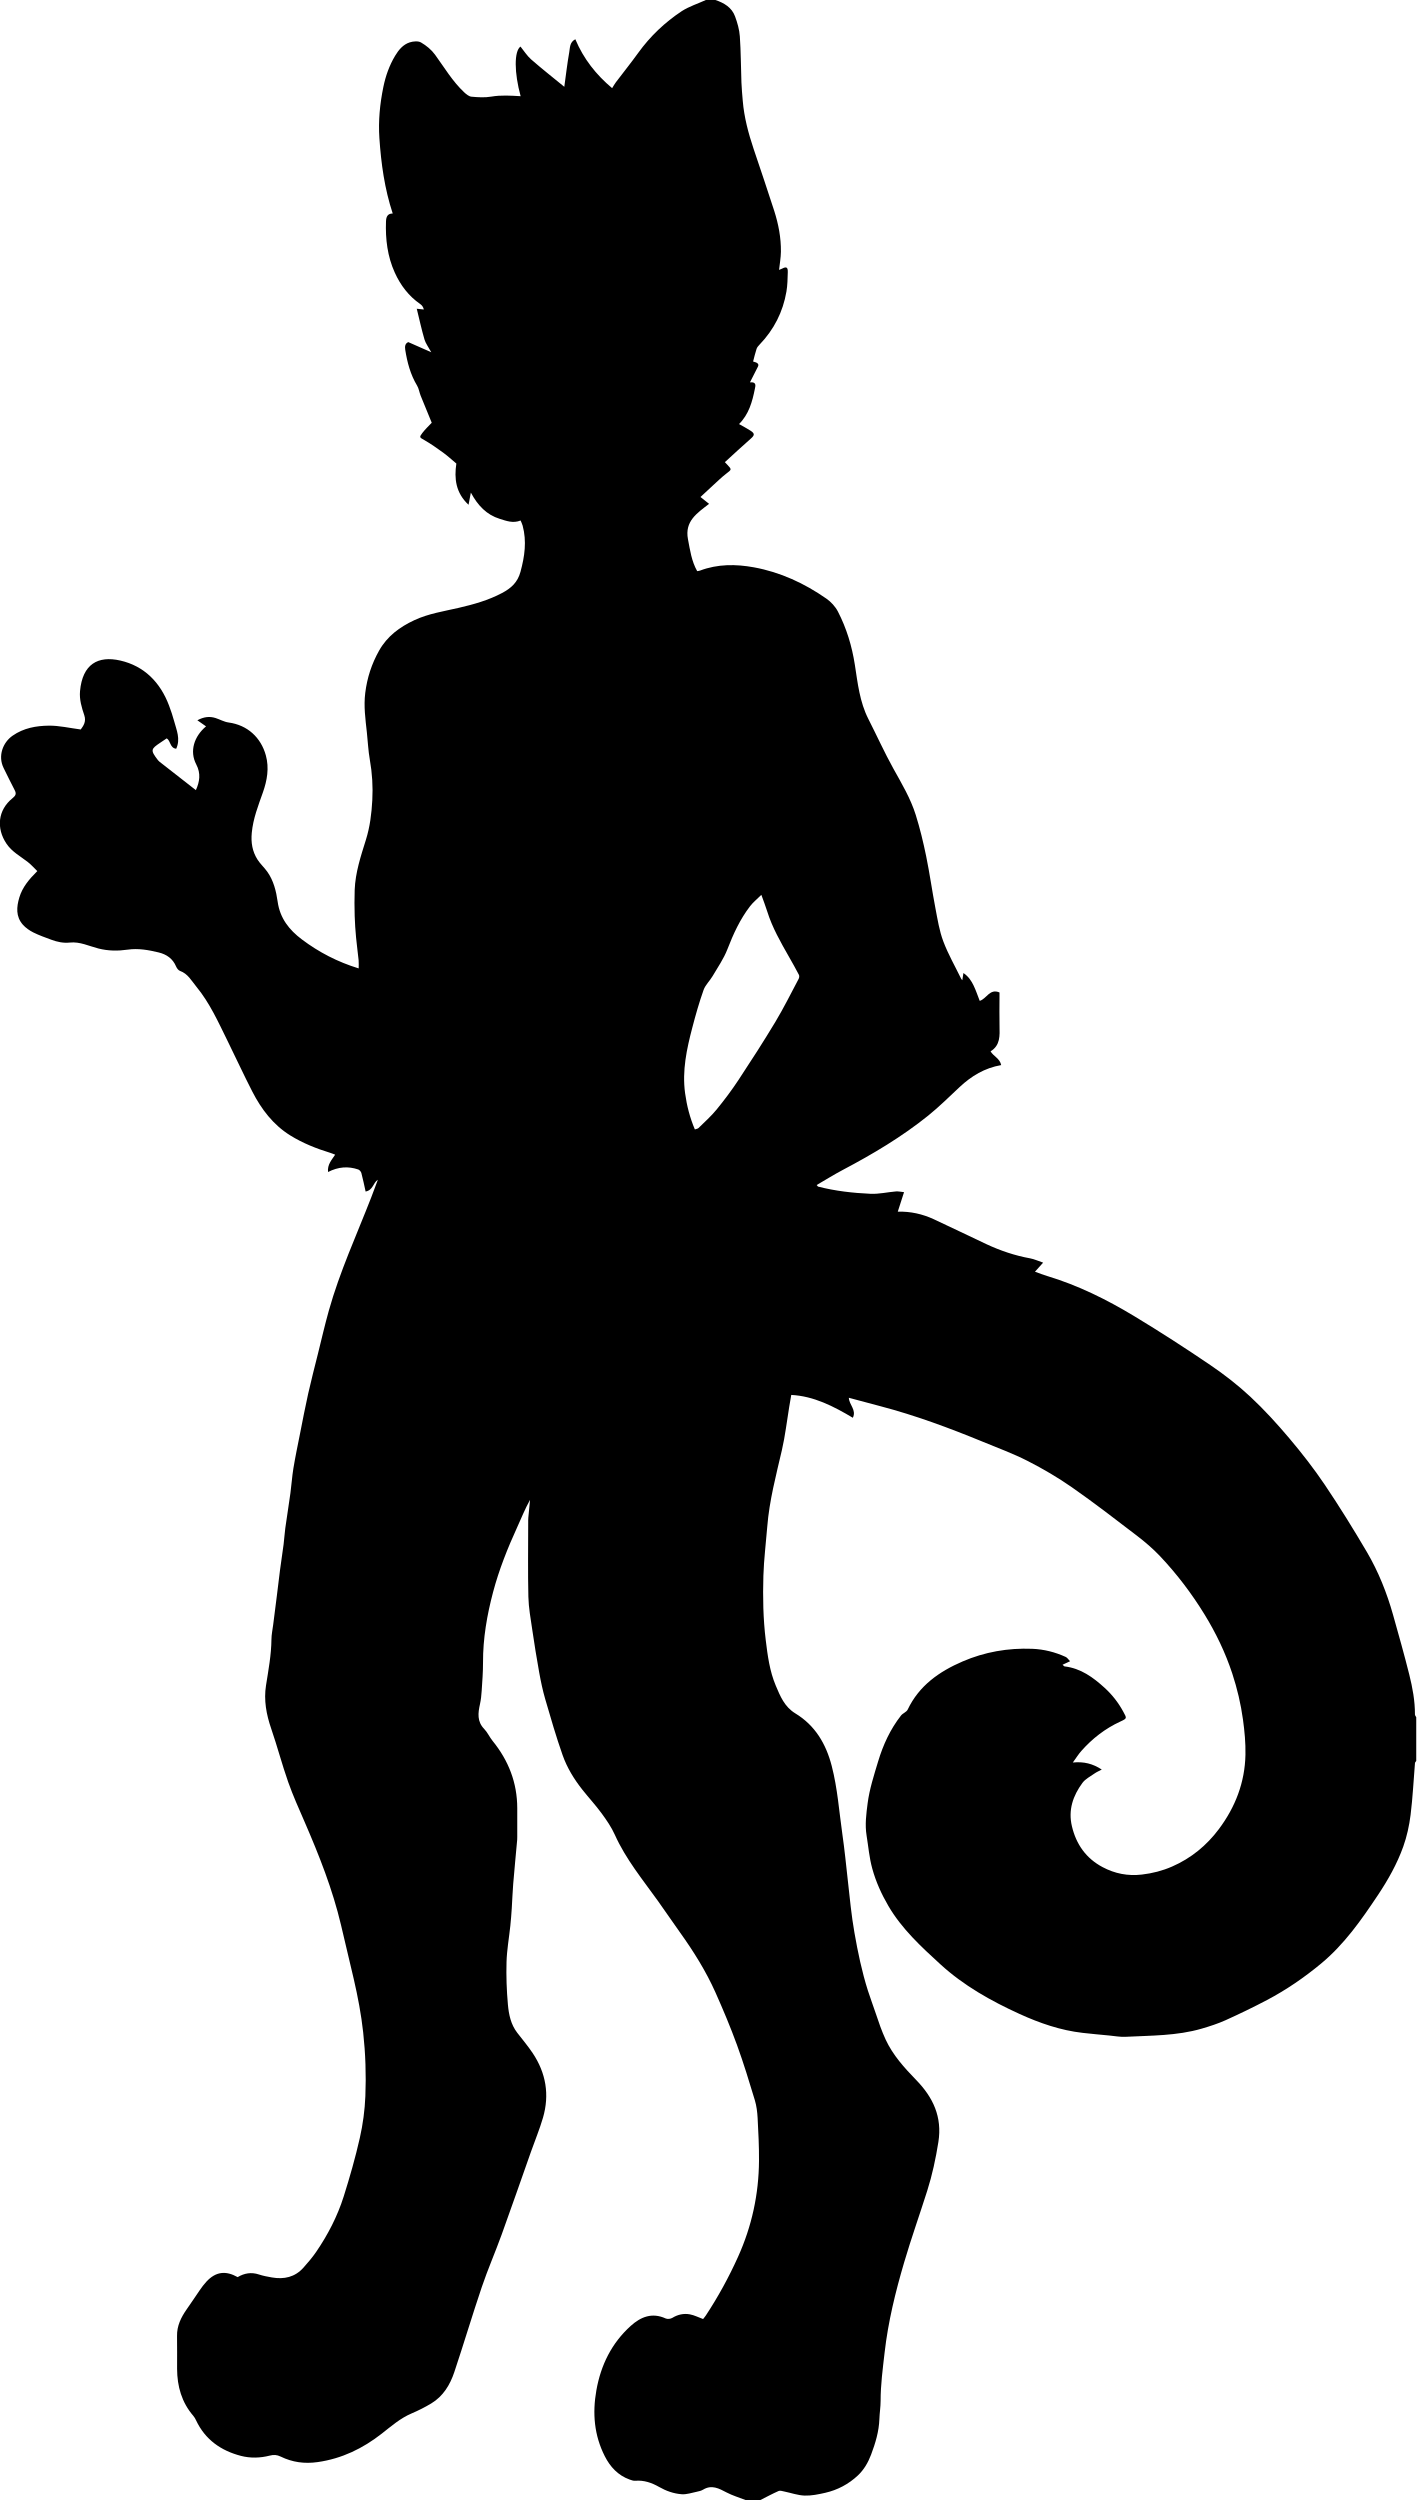
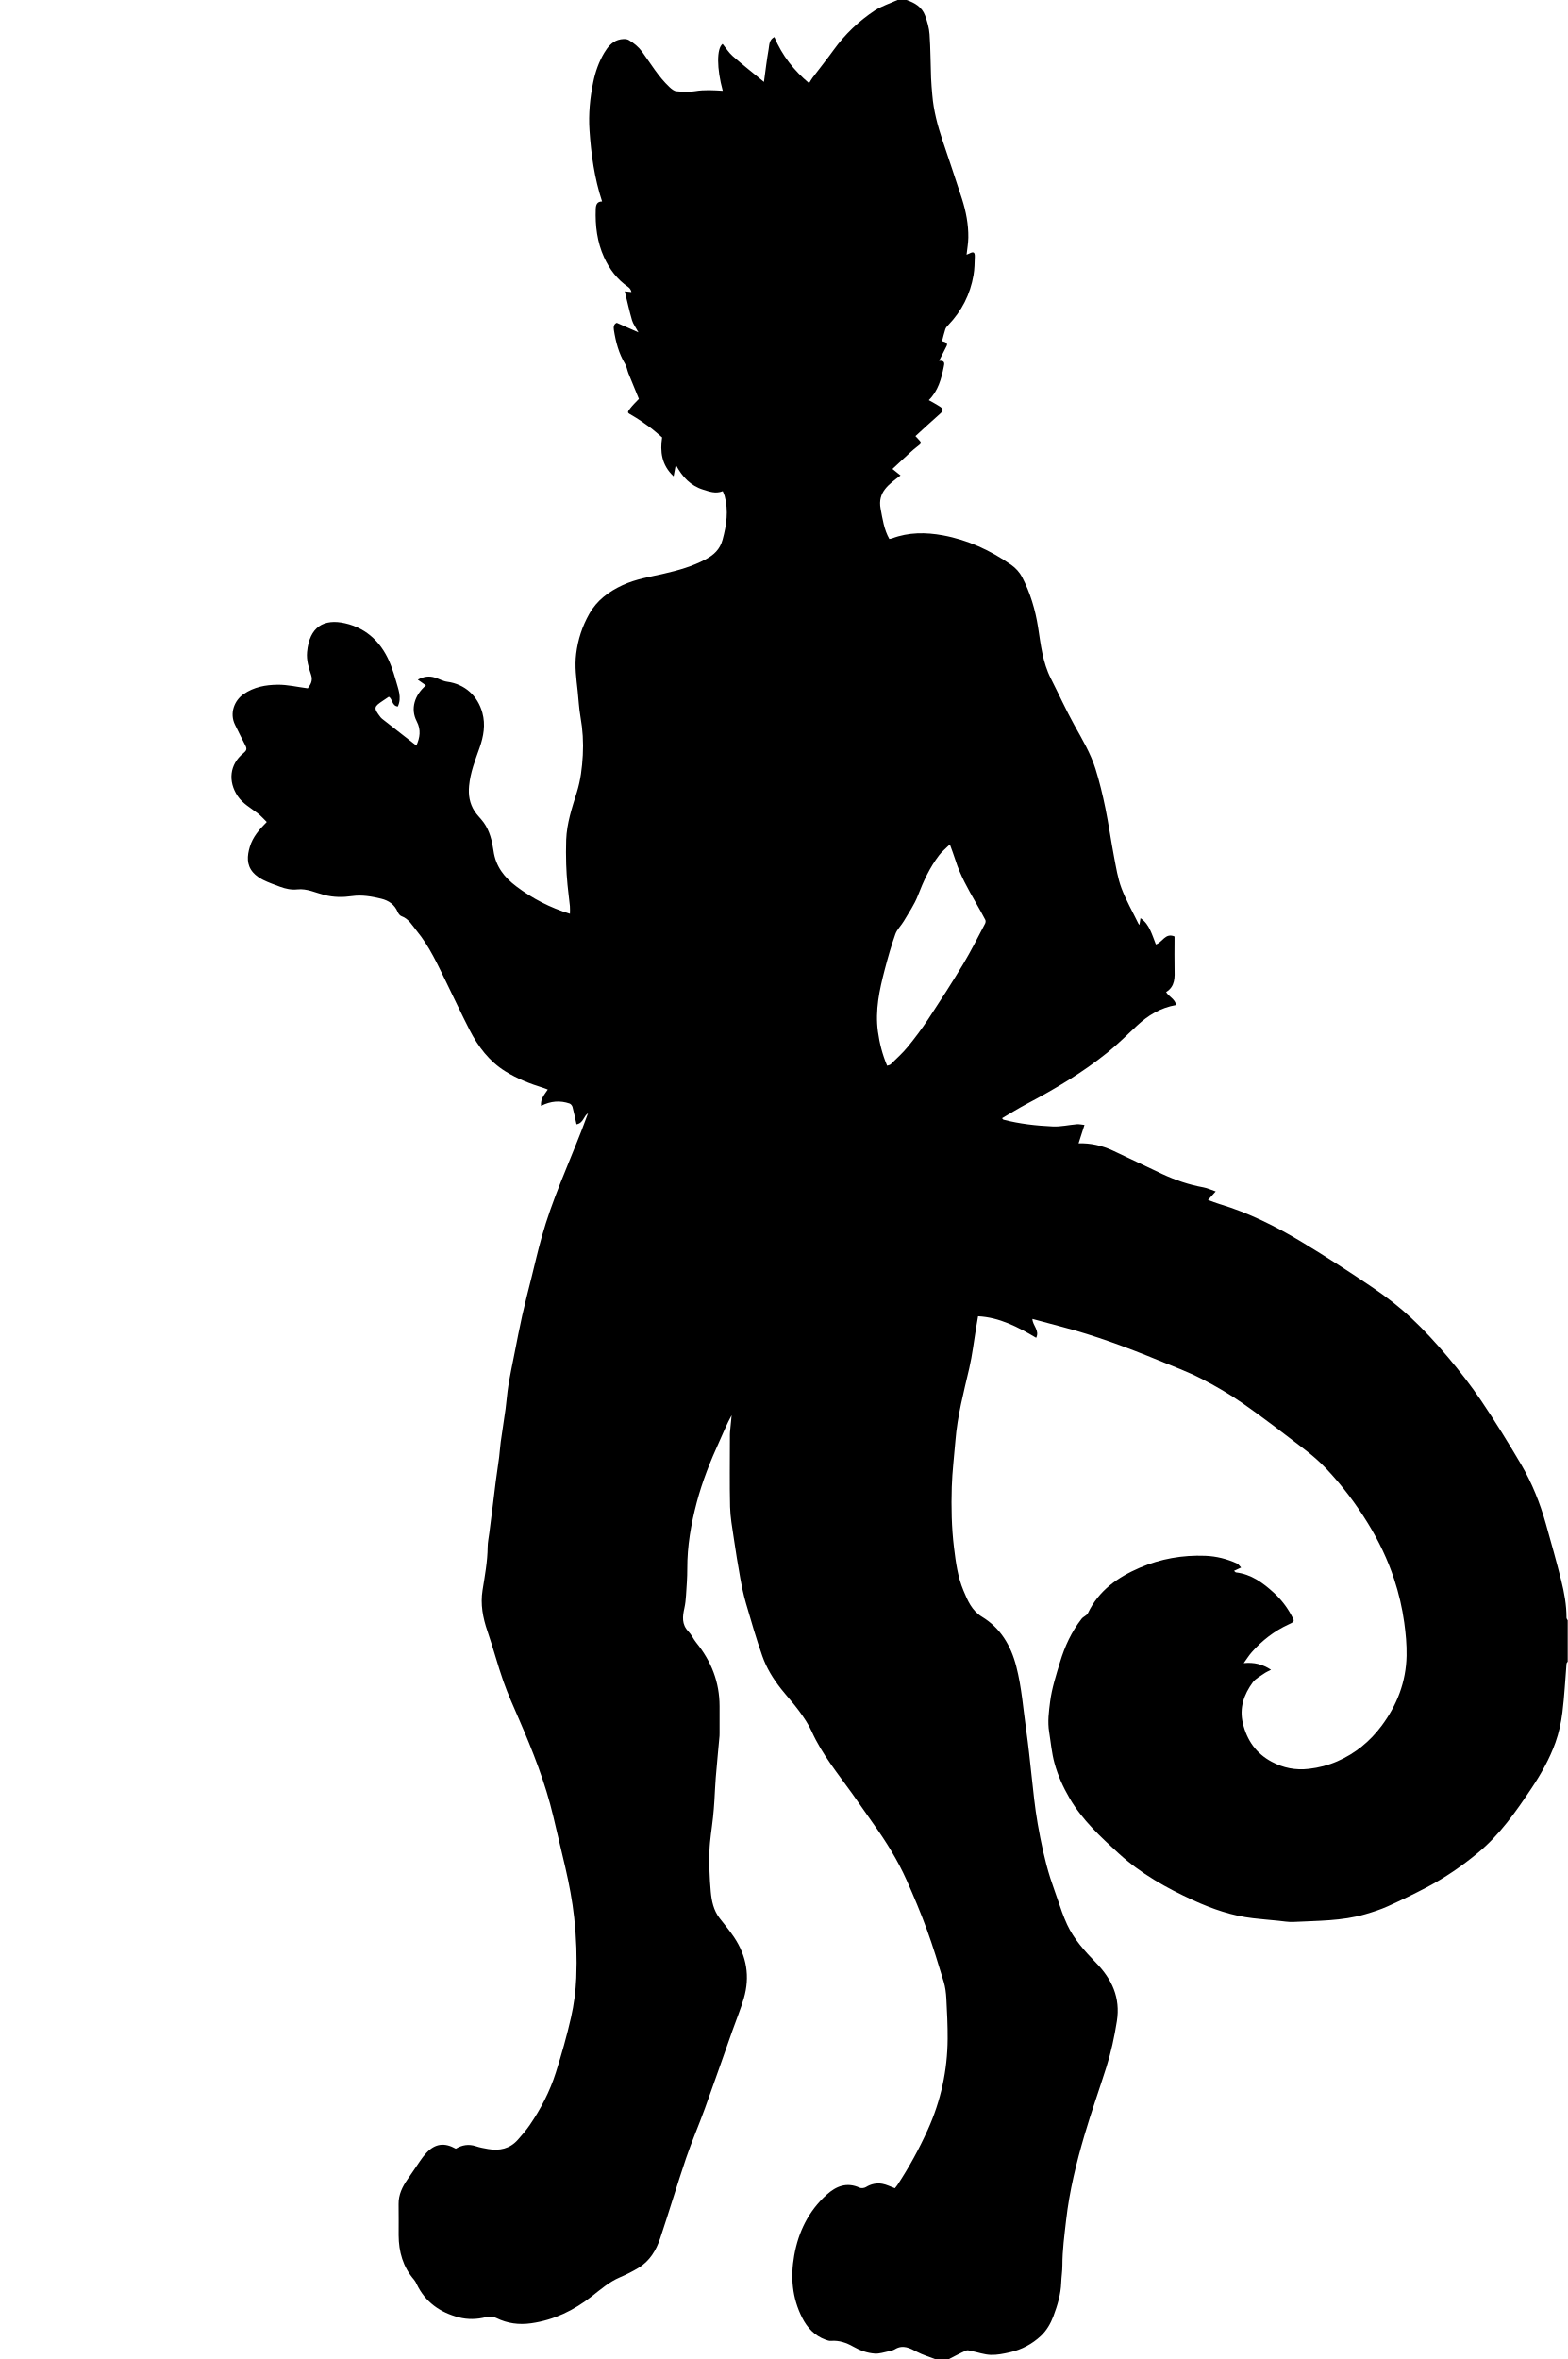
- <svg xmlns="http://www.w3.org/2000/svg" version="1.1" id="Layer_1" x="0px" y="0px" viewBox="0 0 1036.7 1830" style="enable-background:new 0 0 1036.7 1830;" xml:space="preserve">
+ <svg xmlns="http://www.w3.org/2000/svg" version="1.1" id="Layer_1" x="0px" y="0px" viewBox="0 0 1216.37 1830" style="enable-background:new 0 0 1216.37 1830;" xml:space="preserve">
  <g>
-     <path d="M516.7,0c2.33,0,4.67,0,7,0c6.33,2.15,11.94,5.43,14.35,11.98c1.73,4.69,3.16,9.7,3.51,14.65   c0.78,11.24,0.76,22.53,1.17,33.79c0.16,4.44,0.6,8.87,0.96,13.3c0.99,12.12,4.12,23.77,7.95,35.25   c5.05,15.12,10.25,30.2,15.1,45.39c3.09,9.69,5.02,19.68,4.89,29.91c-0.06,4.45-0.89,8.89-1.36,13.31c0.69-0.29,1.48-0.55,2.2-0.93   c3.14-1.66,4.29-1.09,4.19,2.54c-0.13,4.77-0.2,9.59-1,14.28c-2.55,14.9-9.14,27.83-19.64,38.76c-0.89,0.92-1.83,1.98-2.22,3.15   c-1,3.03-1.71,6.16-2.53,9.25c3.44,0.81,4.48,1.94,3.5,3.82c-1.85,3.56-3.63,7.15-5.79,11.41c5.03-0.45,3.99,2.71,3.6,4.68   c-1.88,9.51-4.44,18.78-11.61,25.87c2.92,1.67,5.82,3.15,8.53,4.93c3.11,2.04,2.87,3.3,0.09,5.73   c-6.41,5.62-12.64,11.45-18.99,17.23c0.89,0.93,1.36,1.41,1.81,1.9c3.36,3.58,3.23,3.41-0.84,6.55c-3.39,2.61-6.46,5.64-9.63,8.53   c-3.14,2.86-6.24,5.78-9.19,8.52c1.73,1.38,3.97,3.16,6.3,5.02c-8.9,6.86-17.96,12.74-15.46,25.88c1.53,8.02,2.62,16.06,6.75,23.38   c0.82-0.16,1.48-0.19,2.08-0.41c12.9-4.88,26.28-4.79,39.44-2.39c19.32,3.53,36.96,11.7,53.04,22.91c3.41,2.38,6.58,5.83,8.48,9.51   c6.31,12.22,10.24,25.26,12.37,38.92c2.1,13.49,3.53,27.19,9.89,39.67c6.15,12.08,11.73,24.47,18.3,36.31   c6.11,11.01,12.6,21.84,16.37,33.87c3.11,9.93,5.56,20.11,7.65,30.32c2.59,12.63,4.35,25.43,6.78,38.1   c1.56,8.14,2.86,16.48,5.75,24.17c3.54,9.41,8.62,18.24,13.04,27.32c0.19,0.38,0.52,0.69,0.88,1.14c0.25-1.61,0.47-3.02,0.82-5.27   c3.82,2.61,5.85,5.85,7.48,9.23c1.73,3.6,2.98,7.43,4.44,11.15c5.04-1.46,7.26-9.25,14.48-6.15c0,1.11,0,2.26,0,3.41   c-0.01,7.03-0.14,14.06,0.02,21.09c0.16,7.11,0.64,14.22-6.56,18.6c2.14,3.65,6.87,5.25,7.77,10.07c-12.15,2.12-21.76,8-30.3,15.96   c-7.61,7.1-15.01,14.49-23.11,21.01c-19.27,15.51-40.46,28.11-62.3,39.64c-6.55,3.46-12.84,7.39-19.35,11.17   c0.61,0.69,0.8,1.09,1.06,1.16c12.58,3.25,25.46,4.69,38.37,5.27c6.16,0.28,12.38-1.22,18.59-1.73c1.82-0.15,3.7,0.31,5.94,0.53   c-1.67,5.21-3.1,9.66-4.59,14.28c9.31-0.26,18.07,1.71,26.33,5.52c12.91,5.94,25.65,12.26,38.54,18.26   c10.22,4.76,20.83,8.37,31.97,10.38c3.04,0.55,5.93,1.93,9.56,3.15c-2.4,2.68-4.04,4.5-5.97,6.65c3.15,1.12,5.97,2.26,8.87,3.13   c22.69,6.81,43.74,17.29,63.9,29.46c18.86,11.38,37.37,23.37,55.59,35.74c10.27,6.98,20.2,14.69,29.28,23.16   c10.14,9.47,19.56,19.81,28.52,30.42c9.17,10.86,17.96,22.14,25.9,33.92c10.85,16.1,21.08,32.64,30.92,49.38   c8.44,14.38,14.61,29.88,19.14,45.96c4.1,14.56,8.22,29.12,11.88,43.79c2.38,9.53,4.18,19.22,4.14,29.14   c0,0.67,0.62,1.35,0.95,2.02c0,10.67,0,21.33,0,32c-0.32,0.51-0.89,0.99-0.93,1.52c-1.05,12.65-1.64,25.35-3.21,37.93   c-0.98,7.87-2.71,15.81-5.37,23.26c-4.51,12.61-11.09,24.3-18.53,35.45c-12.15,18.21-24.61,36.09-41.73,50.25   c-12.29,10.17-25.33,19.13-39.39,26.55c-9.98,5.26-20.15,10.18-30.43,14.82c-5.61,2.53-11.55,4.44-17.47,6.17   c-18.2,5.31-37.05,5-55.73,5.97c-3.91,0.2-7.87-0.56-11.8-0.93c-6.53-0.62-13.07-1.21-19.59-1.95   c-16.21-1.85-31.42-7.12-46.16-13.83c-20.92-9.53-40.96-20.79-57.95-36.34c-14.1-12.9-28.32-25.97-38.14-42.81   c-5.03-8.62-9.09-17.58-11.76-27.27c-2.2-7.98-2.84-16.09-4.15-24.15c-1.32-8.11-0.23-15.95,0.75-23.61   c1.33-10.4,4.66-20.6,7.7-30.72c3.64-12.09,8.88-23.52,16.73-33.55c1.33-1.7,4.03-2.54,4.89-4.35   c8.35-17.58,23.15-27.9,40.22-35.25c16.15-6.96,33.18-9.94,50.87-9.26c8.68,0.34,16.78,2.4,24.57,5.95c1.2,0.55,2.01,1.95,3.2,3.16   c-2.29,1.06-3.77,1.76-5.49,2.56c0.75,0.63,1.1,1.17,1.5,1.22c11.85,1.38,20.91,8.04,29.32,15.71c5.48,5,10.03,10.79,13.6,17.39   c2.65,4.91,3,4.91-2.15,7.28c-11.1,5.12-20.52,12.44-28.57,21.56c-2.1,2.38-3.78,5.12-6.18,8.41c8.08-0.78,14.53,0.82,21.18,5.15   c-2.21,1.18-3.85,1.86-5.26,2.86c-3.07,2.18-6.73,3.99-8.88,6.9c-6.92,9.39-10.54,19.8-7.71,31.75   c3.15,13.28,10.35,23.48,22.45,29.91c8.97,4.77,18.43,6.65,28.76,5.45c7.76-0.9,15.03-2.77,22.11-5.86   c13.9-6.07,25.25-15.38,34.27-27.44c12.04-16.11,19.03-34.13,19.44-54.45c0.17-8.59-0.63-17.07-1.8-25.62   c-1.58-11.55-4.24-22.81-7.84-33.77c-5-15.2-11.93-29.61-20.34-43.31c-9.39-15.28-20.16-29.5-32.44-42.51   c-5.18-5.49-11.01-10.47-17.01-15.07c-15.69-12.04-31.38-24.12-47.59-35.44c-10.27-7.17-21.2-13.56-32.36-19.26   c-10.56-5.39-21.78-9.53-32.78-14.05c-24.55-10.09-49.4-19.34-75.12-26.08c-7.78-2.04-15.55-4.15-23.04-6.15   c0.16,5.15,5.76,8.87,2.93,14.64c-14.24-8.47-28.56-15.86-45.08-16.72c-0.58,3.42-1.06,6.16-1.52,8.9   c-1.74,10.47-2.93,21.06-5.31,31.38c-4.3,18.6-9.23,37.05-10.74,56.18c-0.95,11.97-2.47,23.92-2.83,35.91   c-0.47,15.71-0.19,31.42,1.72,47.11c1.39,11.4,2.88,22.75,7.34,33.31c3.24,7.66,6.36,15.48,14.33,20.33   c14.44,8.77,22.43,22.21,26.64,38.49c4.25,16.41,5.39,33.22,7.77,49.86c1.63,11.35,2.77,22.78,4.03,34.18   c1.4,12.69,2.6,25.38,4.82,38c2.51,14.32,5.45,28.48,9.83,42.32c1.77,5.6,3.93,11.19,5.75,16.69c2.16,6.52,4.4,13.03,7.26,19.21   c5.32,11.46,13.72,20.71,22.47,29.72c12.2,12.56,19.05,26.9,16.13,45.28c-1.93,12.13-4.46,24.02-8.16,35.68   c-5.56,17.54-11.73,34.88-16.92,52.52c-6.35,21.58-11.71,43.41-14.27,65.87c-1.34,11.79-2.94,23.51-2.93,35.41   c0,4.43-0.75,8.86-0.9,13.3c-0.31,9.11-2.92,17.67-6.09,26.09c-2.16,5.74-5.24,11.06-9.67,15.21   c-6.76,6.34-14.86,10.65-23.94,12.71c-4.93,1.11-10.04,2.19-15.03,2.02c-4.97-0.17-9.88-1.96-14.83-2.97   c-1.39-0.28-3.08-0.89-4.21-0.39c-4.52,1.99-8.87,4.35-13.28,6.58c-3.67,0-7.33,0-11,0c-4.62-1.81-9.44-3.24-13.81-5.52   c-5.58-2.91-10.84-5.88-17.17-2.05c-1.36,0.82-3.04,1.22-4.62,1.54c-3.66,0.75-7.42,2.08-11.03,1.82   c-5.84-0.42-11.39-2.38-16.61-5.36c-5.3-3.03-11.01-5.03-17.36-4.5c-1.38,0.12-2.88-0.42-4.23-0.91   c-8.5-3.08-14.19-9.28-18.15-17.11c-7.75-15.3-9.11-31.38-6.14-48.17c3.29-18.54,11.16-34.53,25.16-47.18   c7.3-6.59,15.62-10,25.57-5.44c1.32,0.6,3.62,0.35,4.89-0.44c4.02-2.47,8.34-3.37,12.79-2.57c3.25,0.59,6.32,2.2,9.71,3.44   c0.6-0.77,1.36-1.63,1.99-2.57c9.01-13.67,16.82-27.96,23.57-42.91c10.13-22.44,15.2-45.88,15.37-70.39   c0.07-10.43-0.45-20.88-1.01-31.3c-0.24-4.38-0.78-8.86-2.04-13.04c-4.1-13.54-8.21-27.11-13.06-40.4   c-4.74-12.99-10.11-25.78-15.74-38.41c-6.95-15.57-15.97-29.99-25.88-43.85c-5.51-7.7-10.8-15.56-16.31-23.26   c-11.19-15.64-23.47-30.52-31.46-48.3c-2.51-5.6-6.09-10.81-9.74-15.79c-4.36-5.95-9.4-11.39-13.99-17.18   c-6.13-7.74-11.3-16.18-14.55-25.44c-4.74-13.47-8.71-27.22-12.7-40.94c-1.86-6.4-3.23-12.96-4.42-19.53   c-1.89-10.45-3.56-20.94-5.1-31.44c-1.16-7.94-2.63-15.91-2.82-23.9c-0.42-17.99-0.13-36-0.13-54c0-1.33-0.03-2.67,0.09-4   c0.39-4.34,0.84-8.67,1.26-13.01c-3.68,6.58-6.35,13.35-9.37,19.96c-7.05,15.42-13.33,31.14-17.68,47.55   c-4.46,16.85-7.43,33.94-7.37,51.49c0.03,6.93-0.53,13.87-0.98,20.8c-0.21,3.27-0.54,6.56-1.25,9.75   c-1.45,6.52-2.22,12.67,3.08,18.15c2.46,2.54,3.92,6.01,6.18,8.78c11.65,14.35,18,30.61,18.03,49.2c0.01,7.04,0,14.08,0,21.12   c0,0.67,0.01,1.34-0.05,2c-0.97,10.8-2.03,21.6-2.92,32.41c-0.49,5.92-0.66,11.87-1.05,17.8c-0.28,4.27-0.6,8.54-1.05,12.8   c-0.93,8.81-2.52,17.59-2.78,26.41c-0.3,10.41,0.08,20.9,1.01,31.28c0.65,7.24,2.14,14.55,6.84,20.62   c3.81,4.92,7.83,9.69,11.28,14.85c9.75,14.58,12.46,30.49,7.54,47.36c-2.46,8.42-5.85,16.56-8.77,24.84   c-7.16,20.25-14.18,40.55-21.5,60.75c-4.65,12.85-10.14,25.41-14.52,38.34c-6.99,20.65-13.19,41.56-20.11,62.24   c-3.12,9.32-8.14,17.68-16.88,22.94c-4.59,2.76-9.42,5.2-14.36,7.3c-8.3,3.53-14.89,9.34-21.88,14.81   c-13.79,10.8-29.11,18.28-46.83,20.81c-9.72,1.39-18.57,0.15-27.14-4.02c-2.8-1.37-5.13-1.45-8.1-0.69   c-6.91,1.76-14.11,1.96-20.97,0.18c-14.62-3.8-26.17-11.85-32.82-25.93c-0.55-1.18-1.19-2.37-2.03-3.34   c-8.56-9.91-11.85-21.63-11.91-34.46c-0.04-8,0.11-16-0.04-24c-0.14-7.43,2.92-13.61,7-19.47c1.68-2.41,3.29-4.87,4.99-7.26   c3.11-4.39,5.86-9.13,9.48-13.05c6.87-7.43,14.19-8.24,22.9-3.35c4.9-2.89,9.98-3.79,15.54-1.94c3.08,1.02,6.31,1.62,9.52,2.18   c8.89,1.55,16.88-0.17,23.09-7.15c3.27-3.67,6.51-7.44,9.28-11.49c8.61-12.59,15.61-26.1,20.2-40.64   c4.45-14.1,8.53-28.37,11.79-42.79c2.27-10.03,3.66-20.4,4.07-30.67c0.62-15.53,0.1-31.07-1.6-46.62   c-1.44-13.22-3.92-26.15-6.89-39.05c-3.04-13.18-6.22-26.32-9.32-39.48c-6.15-26.1-15.97-50.9-26.6-75.43   c-4.21-9.71-8.59-19.39-12.1-29.36c-4.53-12.87-7.97-26.12-12.41-39.02c-3.57-10.37-5.53-20.85-3.81-31.68   c1.77-11.19,3.86-22.3,3.98-33.69c0.04-3.58,0.81-7.16,1.27-10.74c0.88-6.99,1.78-13.97,2.66-20.96   c0.79-6.34,1.51-12.69,2.34-19.02c0.83-6.32,1.82-12.62,2.64-18.95c0.5-3.91,0.69-7.86,1.23-11.77c1.19-8.58,2.59-17.13,3.76-25.72   c0.82-6.01,1.18-12.09,2.17-18.07c1.41-8.52,3.19-16.98,4.87-25.45c1.93-9.75,3.78-19.51,5.95-29.21   c2.17-9.7,4.69-19.32,7.09-28.97c2.63-10.58,5.06-21.21,8-31.7c7.96-28.48,20.32-55.33,31-82.8c1.69-4.34,3.28-8.72,4.92-13.08   c-3.58,2.25-3.42,7.58-8.97,8.62c-1.05-4.71-1.93-9.15-3.1-13.51c-0.28-1.04-1.33-2.31-2.31-2.64c-7.3-2.46-14.48-2.03-22.09,1.86   c-0.61-5.5,2.73-8.89,5.21-12.69c-1.25-0.47-2.29-0.94-3.38-1.27c-10.33-3.17-20.38-7.15-29.54-12.85   c-12.46-7.75-21.09-19.15-27.7-32.01c-6.28-12.21-12.01-24.71-18.09-37.03c-6.8-13.78-13.05-27.88-22.94-39.88   c-3.53-4.28-6.14-9.41-11.9-11.46c-1.2-0.43-2.33-1.94-2.87-3.21c-2.44-5.8-6.94-8.91-12.83-10.34   c-7.41-1.79-14.97-3.13-22.52-2.04c-7.3,1.05-14.26,1-21.48-0.82c-6.91-1.74-13.56-5.15-21.01-4.35c-4.69,0.5-9.17-0.46-13.52-2.08   c-4.43-1.65-8.93-3.21-13.14-5.32c-2.84-1.43-5.66-3.37-7.74-5.75c-5.19-5.94-4.61-12.94-2.51-19.92   c2.24-7.43,7.06-13.21,13.14-19.25c-2.4-2.32-4.51-4.75-7-6.68c-5.4-4.18-11.56-7.44-15.52-13.31c-7.7-11.4-6.32-24.69,4.26-33.27   c2.52-2.04,3.08-3.34,1.69-6.02c-2.78-5.35-5.43-10.76-8.09-16.17c-4.35-8.84-0.55-18.72,6.58-23.67   c8.12-5.64,17.24-7.23,26.51-7.34c7.55-0.09,15.13,1.73,23.37,2.8c1.93-2.66,4.16-5.72,2.6-10.37c-1.92-5.72-3.7-11.53-3.13-17.76   c1.81-19.77,13.17-26.03,29.44-22.34c17.54,3.98,29.32,15.97,35.7,32.92c1.42,3.79,2.73,7.64,3.78,11.55   c1.74,6.5,4.75,12.95,1.49,20.1c-4.74-0.49-3.99-5.96-7-7.57c-1.56,1.05-3.05,2.06-4.54,3.06c-7.01,4.73-7.57,5.43-1.8,12.92   c0.3,0.39,0.67,0.76,1.06,1.06c8.89,6.96,17.8,13.91,26.67,20.84c2.74-6.11,3.78-12.15,0.28-18.83c-5.1-9.75-1.54-20.54,7.16-27.86   c-2.06-1.44-4.03-2.83-6.35-4.45c4.64-2.52,8.89-3.06,13.32-1.65c3.2,1.02,6.26,2.82,9.53,3.26c13.85,1.87,23.69,11.02,27.28,24.08   c2.54,9.25,0.93,18.33-2.14,27.05c-3.42,9.7-7.18,19.15-8.16,29.61c-0.68,7.22,0.41,13.66,4.18,19.6c2.01,3.16,4.91,5.75,7.1,8.81   c4.7,6.54,6.59,14.36,7.66,22c1.71,12.23,8.44,20.66,17.73,27.65c12.47,9.39,26.15,16.48,41.57,21.21c0-2.08,0.16-4.03-0.03-5.95   c-0.55-5.54-1.35-11.05-1.86-16.6c-0.48-5.25-0.88-10.53-1.02-15.8c-0.17-6.36-0.23-12.74,0-19.1c0.48-12.72,4.48-24.73,8.22-36.7   c2.97-9.51,4.14-19.19,4.67-28.96c0.54-9.89-0.06-19.78-1.8-29.61c-1.17-6.61-1.45-13.38-2.18-20.07   c-1.04-9.61-2.4-19.08-1.17-28.93c1.39-11.1,4.68-21.19,10.11-30.86c5.98-10.64,15.14-17.34,25.87-22.34   c10.3-4.8,21.46-6.47,32.4-9c10.97-2.54,21.75-5.54,31.8-10.89c6.59-3.51,11.34-7.71,13.45-15.51c3.06-11.28,4.65-22.34,1.58-33.76   c-0.36-1.33-1.02-2.58-1.5-3.78c-5.62,2.27-10.58,0.22-15.26-1.21c-9.53-2.92-16.08-9.73-21.15-19.23   c-0.64,3.36-1.11,5.83-1.7,8.93c-9.45-8.78-10.55-19.27-8.92-30.19c-3.37-2.81-6.38-5.61-9.69-8.01c-4.48-3.25-9.03-6.46-13.83-9.2   c-3.35-1.91-3.83-1.93-1.36-5.17c2.14-2.81,4.78-5.25,6.86-7.48c-2.73-6.66-5.48-13.24-8.13-19.86c-0.96-2.4-1.28-5.14-2.58-7.3   c-4.9-8.14-7.24-17.06-8.69-26.3c-0.37-2.37-0.1-4.63,2.25-5.56c5.46,2.41,10.69,4.72,16.81,7.42c-2.13-3.92-4.13-6.48-4.98-9.38   c-2.12-7.25-3.72-14.66-5.64-22.47c1.56,0.17,3.37,0.36,5.18,0.55c-0.42-1.77-1.33-3.07-2.55-3.91   c-8.51-5.86-14.54-13.86-18.71-23.07c-5.38-11.85-6.92-24.53-6.44-37.51c0.13-3.5,1.22-5.77,4.92-5.77   c-5.99-18.16-8.5-36.61-9.76-55.2c-0.85-12.53,0.37-25.06,2.9-37.4c1.66-8.06,4.36-15.76,8.6-22.83c2.57-4.29,5.81-8.26,10.68-9.83   c2.57-0.83,6.21-1.16,8.32,0.07c3.87,2.25,7.63,5.34,10.25,8.95c6.83,9.41,12.76,19.5,21.34,27.54c1.5,1.4,3.46,3.02,5.33,3.19   c4.79,0.44,9.76,0.75,14.46-0.05c7.24-1.23,14.35-0.73,21.51-0.31c-4.72-17.22-4.81-32.92-0.11-36.34c2.57,3.16,4.77,6.75,7.79,9.4   c7.88,6.89,16.13,13.37,24.29,20.06c1.2-8.64,2.16-17.06,3.63-25.39c0.57-3.24,0.25-7.27,4.44-9.42   c6.03,14.41,15.31,26.05,26.94,35.8c0.99-1.57,1.77-3.02,2.75-4.32c5.44-7.19,11.1-14.22,16.37-21.54   c8.79-12.18,19.53-22.36,31.97-30.59C504.57,4.65,510.87,2.67,516.7,0z M508.63,826.74c1.03-0.38,2.1-0.46,2.69-1.04   c4.5-4.44,9.27-8.67,13.25-13.54c5.68-6.95,11.08-14.17,16.02-21.65c9.25-14.02,18.36-28.14,27.01-42.54   c6.13-10.21,11.43-20.93,17.02-31.46c0.43-0.8,0.59-2.16,0.2-2.91c-2.33-4.49-4.82-8.89-7.32-13.28   c-6.07-10.66-12.18-21.29-15.87-33.1c-1.25-4.01-2.8-7.93-4.32-12.19c-3.13,3.11-6.05,5.44-8.26,8.32   c-7.33,9.53-12.26,20.3-16.59,31.5c-2.68,6.93-7.05,13.22-10.85,19.68c-2.04,3.48-5.28,6.44-6.59,10.12   c-3.2,9.03-5.83,18.29-8.25,27.57c-4.11,15.72-7.54,31.44-5.28,48.02C502.75,809.4,504.96,818.05,508.63,826.74z" />
+     <path d="M696.37,0c2.33,0,4.67,0,7,0c6.33,2.15,11.94,5.43,14.35,11.98c1.73,4.69,3.16,9.7,3.51,14.65   c0.78,11.24,0.76,22.53,1.17,33.79c0.16,4.44,0.6,8.87,0.96,13.3c0.99,12.12,4.12,23.77,7.95,35.25   c5.05,15.12,10.25,30.2,15.1,45.39c3.09,9.69,5.02,19.68,4.89,29.91c-0.06,4.45-0.89,8.89-1.36,13.31c0.69-0.29,1.48-0.55,2.2-0.93   c3.14-1.66,4.29-1.09,4.19,2.54c-0.13,4.77-0.2,9.59-1,14.28c-2.55,14.9-9.14,27.83-19.64,38.76c-0.89,0.92-1.83,1.98-2.22,3.15   c-1,3.03-1.71,6.16-2.53,9.25c3.44,0.81,4.48,1.94,3.5,3.82c-1.85,3.56-3.63,7.15-5.79,11.41c5.03-0.45,3.99,2.71,3.6,4.68   c-1.88,9.51-4.44,18.78-11.61,25.87c2.92,1.67,5.82,3.15,8.53,4.93c3.11,2.04,2.87,3.3,0.09,5.73   c-6.41,5.62-12.64,11.45-18.99,17.23c0.89,0.93,1.36,1.41,1.81,1.9c3.36,3.58,3.23,3.41-0.84,6.55c-3.39,2.61-6.46,5.64-9.63,8.53   c-3.14,2.86-6.24,5.78-9.19,8.52c1.73,1.38,3.97,3.16,6.3,5.02c-8.9,6.86-17.96,12.74-15.46,25.88c1.53,8.02,2.62,16.06,6.75,23.38   c0.82-0.16,1.48-0.19,2.08-0.41c12.9-4.88,26.28-4.79,39.44-2.39c19.32,3.53,36.96,11.7,53.04,22.91c3.41,2.38,6.58,5.83,8.48,9.51   c6.31,12.22,10.24,25.26,12.37,38.92c2.1,13.49,3.53,27.19,9.89,39.67c6.15,12.08,11.73,24.47,18.3,36.31   c6.11,11.01,12.6,21.84,16.37,33.87c3.11,9.93,5.56,20.11,7.65,30.32c2.59,12.63,4.35,25.43,6.78,38.1   c1.56,8.14,2.86,16.48,5.75,24.17c3.54,9.41,8.62,18.24,13.04,27.32c0.19,0.38,0.52,0.69,0.88,1.14c0.25-1.61,0.47-3.02,0.82-5.27   c3.82,2.61,5.85,5.85,7.48,9.23c1.73,3.6,2.98,7.43,4.44,11.15c5.04-1.46,7.26-9.25,14.48-6.15c0,1.11,0,2.26,0,3.41   c-0.01,7.03-0.14,14.06,0.02,21.09c0.16,7.11,0.64,14.22-6.56,18.6c2.14,3.65,6.87,5.25,7.77,10.07c-12.15,2.12-21.76,8-30.3,15.96   c-7.61,7.1-15.01,14.49-23.11,21.01c-19.27,15.51-40.46,28.11-62.3,39.64c-6.55,3.46-12.84,7.39-19.35,11.17   c0.61,0.69,0.8,1.09,1.06,1.16c12.58,3.25,25.46,4.69,38.37,5.27c6.16,0.28,12.38-1.22,18.59-1.73c1.82-0.15,3.7,0.31,5.94,0.53   c-1.67,5.21-3.1,9.66-4.59,14.28c9.31-0.26,18.07,1.71,26.33,5.52c12.91,5.94,25.65,12.26,38.54,18.26   c10.22,4.76,20.83,8.37,31.97,10.38c3.04,0.55,5.93,1.93,9.56,3.15c-2.4,2.68-4.04,4.5-5.97,6.65c3.15,1.12,5.97,2.26,8.87,3.13   c22.69,6.81,43.74,17.29,63.9,29.46c18.86,11.38,37.37,23.37,55.59,35.74c10.27,6.98,20.2,14.69,29.28,23.16   c10.14,9.47,19.56,19.81,28.52,30.42c9.17,10.86,17.96,22.14,25.9,33.92c10.85,16.1,21.08,32.64,30.92,49.38   c8.44,14.38,14.61,29.88,19.14,45.96c4.1,14.56,8.22,29.12,11.88,43.79c2.38,9.53,4.18,19.22,4.14,29.14   c0,0.67,0.62,1.35,0.95,2.02c0,10.67,0,21.33,0,32c-0.32,0.51-0.89,0.99-0.93,1.52c-1.05,12.65-1.64,25.35-3.21,37.93   c-0.98,7.87-2.71,15.81-5.37,23.26c-4.51,12.61-11.09,24.3-18.53,35.45c-12.15,18.21-24.61,36.09-41.73,50.25   c-12.29,10.17-25.33,19.13-39.39,26.55c-9.98,5.26-20.15,10.18-30.43,14.82c-5.61,2.53-11.55,4.44-17.47,6.17   c-18.2,5.31-37.05,5-55.73,5.97c-3.91,0.2-7.87-0.56-11.8-0.93c-6.53-0.62-13.07-1.21-19.59-1.95   c-16.21-1.85-31.42-7.12-46.16-13.83c-20.92-9.53-40.96-20.79-57.95-36.34c-14.1-12.9-28.32-25.97-38.14-42.81   c-5.03-8.62-9.09-17.58-11.76-27.27c-2.2-7.98-2.84-16.09-4.15-24.15c-1.32-8.11-0.23-15.95,0.75-23.61   c1.33-10.4,4.66-20.6,7.7-30.72c3.64-12.09,8.88-23.52,16.73-33.55c1.33-1.7,4.03-2.54,4.89-4.35   c8.35-17.58,23.15-27.9,40.22-35.25c16.15-6.96,33.18-9.94,50.87-9.26c8.68,0.34,16.78,2.4,24.57,5.95c1.2,0.55,2.01,1.95,3.2,3.16   c-2.29,1.06-3.77,1.76-5.49,2.56c0.75,0.63,1.1,1.17,1.5,1.22c11.85,1.38,20.91,8.04,29.32,15.71c5.48,5,10.03,10.79,13.6,17.39   c2.65,4.91,3,4.91-2.15,7.28c-11.1,5.12-20.52,12.44-28.57,21.56c-2.1,2.38-3.78,5.12-6.18,8.41c8.08-0.78,14.53,0.82,21.18,5.15   c-2.21,1.18-3.85,1.86-5.26,2.86c-3.07,2.18-6.73,3.99-8.88,6.9c-6.92,9.39-10.54,19.8-7.71,31.75   c3.15,13.28,10.35,23.48,22.45,29.91c8.97,4.77,18.43,6.65,28.76,5.45c7.76-0.9,15.03-2.77,22.11-5.86   c13.9-6.07,25.25-15.38,34.27-27.44c12.04-16.11,19.03-34.13,19.44-54.45c0.17-8.59-0.63-17.07-1.8-25.62   c-1.58-11.55-4.24-22.81-7.84-33.77c-5-15.2-11.93-29.61-20.34-43.31c-9.39-15.28-20.16-29.5-32.44-42.51   c-5.18-5.49-11.01-10.47-17.01-15.07c-15.69-12.04-31.38-24.12-47.59-35.44c-10.27-7.17-21.2-13.56-32.36-19.26   c-10.56-5.39-21.78-9.53-32.78-14.05c-24.55-10.09-49.4-19.34-75.12-26.08c-7.78-2.04-15.55-4.15-23.04-6.15   c0.16,5.15,5.76,8.87,2.93,14.64c-14.24-8.47-28.56-15.86-45.08-16.72c-0.58,3.42-1.06,6.16-1.52,8.9   c-1.74,10.47-2.93,21.06-5.31,31.38c-4.3,18.6-9.23,37.05-10.74,56.18c-0.95,11.97-2.47,23.92-2.83,35.91   c-0.47,15.71-0.19,31.42,1.72,47.11c1.39,11.4,2.88,22.75,7.34,33.31c3.24,7.66,6.36,15.48,14.33,20.33   c14.44,8.77,22.43,22.21,26.64,38.49c4.25,16.41,5.39,33.22,7.77,49.86c1.63,11.35,2.77,22.78,4.03,34.18   c1.4,12.69,2.6,25.38,4.82,38c2.51,14.32,5.45,28.48,9.83,42.32c1.77,5.6,3.93,11.19,5.75,16.69c2.16,6.52,4.4,13.03,7.26,19.21   c5.32,11.46,13.72,20.71,22.47,29.72c12.2,12.56,19.05,26.9,16.13,45.28c-1.93,12.13-4.46,24.02-8.16,35.68   c-5.56,17.54-11.73,34.88-16.92,52.52c-6.35,21.58-11.71,43.41-14.27,65.87c-1.34,11.79-2.94,23.51-2.93,35.41   c0,4.43-0.75,8.86-0.9,13.3c-0.31,9.11-2.92,17.67-6.09,26.09c-2.16,5.74-5.24,11.06-9.67,15.21   c-6.76,6.34-14.86,10.65-23.94,12.71c-4.93,1.11-10.04,2.19-15.03,2.02c-4.97-0.17-9.88-1.96-14.83-2.97   c-1.39-0.28-3.08-0.89-4.21-0.39c-4.52,1.99-8.87,4.35-13.28,6.58c-3.67,0-7.33,0-11,0c-4.62-1.81-9.44-3.24-13.81-5.52   c-5.58-2.91-10.84-5.88-17.17-2.05c-1.36,0.82-3.04,1.22-4.62,1.54c-3.66,0.75-7.42,2.08-11.03,1.82   c-5.84-0.42-11.39-2.38-16.61-5.36c-5.3-3.03-11.01-5.03-17.36-4.5c-1.38,0.12-2.88-0.42-4.23-0.91   c-8.5-3.08-14.19-9.28-18.15-17.11c-7.75-15.3-9.11-31.38-6.14-48.17c3.29-18.54,11.16-34.53,25.16-47.18   c7.3-6.59,15.62-10,25.57-5.44c1.32,0.6,3.62,0.35,4.89-0.44c4.02-2.47,8.34-3.37,12.79-2.57c3.25,0.59,6.32,2.2,9.71,3.44   c0.6-0.77,1.36-1.63,1.99-2.57c9.01-13.67,16.82-27.96,23.57-42.91c10.13-22.44,15.2-45.88,15.37-70.39   c0.07-10.43-0.45-20.88-1.01-31.3c-0.24-4.38-0.78-8.86-2.04-13.04c-4.1-13.54-8.21-27.11-13.06-40.4   c-4.74-12.99-10.11-25.78-15.74-38.41c-6.95-15.57-15.97-29.99-25.88-43.85c-5.51-7.7-10.8-15.56-16.31-23.26   c-11.19-15.64-23.47-30.52-31.46-48.3c-2.51-5.6-6.09-10.81-9.74-15.79c-4.36-5.95-9.4-11.39-13.99-17.18   c-6.13-7.74-11.3-16.18-14.55-25.44c-4.74-13.47-8.71-27.22-12.7-40.94c-1.86-6.4-3.23-12.96-4.42-19.53   c-1.89-10.45-3.56-20.94-5.1-31.44c-1.16-7.94-2.63-15.91-2.82-23.9c-0.42-17.99-0.13-36-0.13-54c0-1.33-0.03-2.67,0.09-4   c0.39-4.34,0.84-8.67,1.26-13.01c-3.68,6.58-6.35,13.35-9.37,19.96c-7.05,15.42-13.33,31.14-17.68,47.55   c-4.46,16.85-7.43,33.94-7.37,51.49c0.03,6.93-0.53,13.87-0.98,20.8c-0.21,3.27-0.54,6.56-1.25,9.75   c-1.45,6.52-2.22,12.67,3.08,18.15c2.46,2.54,3.92,6.01,6.18,8.78c11.65,14.35,18,30.61,18.03,49.2c0.01,7.04,0,14.08,0,21.12   c0,0.67,0.01,1.34-0.05,2c-0.97,10.8-2.03,21.6-2.92,32.41c-0.49,5.92-0.66,11.87-1.05,17.8c-0.28,4.27-0.6,8.54-1.05,12.8   c-0.93,8.81-2.52,17.59-2.78,26.41c-0.3,10.41,0.08,20.9,1.01,31.28c0.65,7.24,2.14,14.55,6.84,20.62   c3.81,4.92,7.83,9.69,11.28,14.85c9.75,14.58,12.46,30.49,7.54,47.36c-2.46,8.42-5.85,16.56-8.77,24.84   c-7.16,20.25-14.18,40.55-21.5,60.75c-4.65,12.85-10.14,25.41-14.52,38.34c-6.99,20.65-13.19,41.56-20.11,62.24   c-3.12,9.32-8.14,17.68-16.88,22.94c-4.59,2.76-9.42,5.2-14.36,7.3c-8.3,3.53-14.89,9.34-21.88,14.81   c-13.79,10.8-29.11,18.28-46.83,20.81c-9.72,1.39-18.57,0.15-27.14-4.02c-2.8-1.37-5.13-1.45-8.1-0.69   c-6.91,1.76-14.11,1.96-20.97,0.18c-14.62-3.8-26.17-11.85-32.82-25.93c-0.55-1.18-1.19-2.37-2.03-3.34   c-8.56-9.91-11.85-21.63-11.91-34.46c-0.04-8,0.11-16-0.04-24c-0.14-7.43,2.92-13.61,7-19.47c1.68-2.41,3.29-4.87,4.99-7.26   c3.11-4.39,5.86-9.13,9.48-13.05c6.87-7.43,14.19-8.24,22.9-3.35c4.9-2.89,9.98-3.79,15.54-1.94c3.08,1.02,6.31,1.62,9.52,2.18   c8.89,1.55,16.88-0.17,23.09-7.15c3.27-3.67,6.51-7.44,9.28-11.49c8.61-12.59,15.61-26.1,20.2-40.64   c4.45-14.1,8.53-28.37,11.79-42.79c2.27-10.03,3.66-20.4,4.07-30.67c0.62-15.53,0.1-31.07-1.6-46.62   c-1.44-13.22-3.92-26.15-6.89-39.05c-3.04-13.18-6.22-26.32-9.32-39.48c-6.15-26.1-15.97-50.9-26.6-75.43   c-4.21-9.71-8.59-19.39-12.1-29.36c-4.53-12.87-7.97-26.12-12.41-39.02c-3.57-10.37-5.53-20.85-3.81-31.68   c1.77-11.19,3.86-22.3,3.98-33.69c0.04-3.58,0.81-7.16,1.27-10.74c0.88-6.99,1.78-13.97,2.66-20.96   c0.79-6.34,1.51-12.69,2.34-19.02c0.83-6.32,1.82-12.62,2.64-18.95c0.5-3.91,0.69-7.86,1.23-11.77c1.19-8.58,2.59-17.13,3.76-25.72   c0.82-6.01,1.18-12.09,2.17-18.07c1.41-8.52,3.19-16.98,4.87-25.45c1.93-9.75,3.78-19.51,5.95-29.21   c2.17-9.7,4.69-19.32,7.09-28.97c2.63-10.58,5.06-21.21,8-31.7c7.96-28.48,20.32-55.33,31-82.8c1.69-4.34,3.28-8.72,4.92-13.08   c-3.58,2.25-3.42,7.58-8.97,8.62c-1.05-4.71-1.93-9.15-3.1-13.51c-0.28-1.04-1.33-2.31-2.31-2.64c-7.3-2.46-14.48-2.03-22.09,1.86   c-0.61-5.5,2.73-8.89,5.21-12.69c-1.25-0.47-2.29-0.94-3.38-1.27c-10.33-3.17-20.38-7.15-29.54-12.85   c-12.46-7.75-21.09-19.15-27.7-32.01c-6.28-12.21-12.01-24.71-18.09-37.03c-6.8-13.78-13.05-27.88-22.94-39.88   c-3.53-4.28-6.14-9.41-11.9-11.46c-1.2-0.43-2.33-1.94-2.87-3.21c-2.44-5.8-6.94-8.91-12.83-10.34   c-7.41-1.79-14.97-3.13-22.52-2.04c-7.3,1.05-14.26,1-21.48-0.82c-6.91-1.74-13.56-5.15-21.01-4.35c-4.69,0.5-9.17-0.46-13.52-2.08   c-4.43-1.65-8.93-3.21-13.14-5.32c-2.84-1.43-5.66-3.37-7.74-5.75c-5.19-5.94-4.61-12.94-2.51-19.92   c2.24-7.43,7.06-13.21,13.14-19.25c-2.4-2.32-4.51-4.75-7-6.68c-5.4-4.18-11.56-7.44-15.52-13.31c-7.7-11.4-6.32-24.69,4.26-33.27   c2.52-2.04,3.08-3.34,1.69-6.02c-2.78-5.35-5.43-10.76-8.09-16.17c-4.35-8.84-0.55-18.72,6.58-23.67   c8.12-5.64,17.24-7.23,26.51-7.34c7.55-0.09,15.13,1.73,23.37,2.8c1.93-2.66,4.16-5.72,2.6-10.37c-1.92-5.72-3.7-11.53-3.13-17.76   c1.81-19.77,13.17-26.03,29.44-22.34c17.54,3.98,29.32,15.97,35.7,32.92c1.42,3.79,2.73,7.64,3.78,11.55   c1.74,6.5,4.75,12.95,1.49,20.1c-4.74-0.49-3.99-5.96-7-7.57c-1.56,1.05-3.05,2.06-4.54,3.06c-7.01,4.73-7.57,5.43-1.8,12.92   c0.3,0.39,0.67,0.76,1.06,1.06c8.89,6.96,17.8,13.91,26.67,20.84c2.74-6.11,3.78-12.15,0.28-18.83c-5.1-9.75-1.54-20.54,7.16-27.86   c-2.06-1.44-4.03-2.83-6.35-4.45c4.64-2.52,8.89-3.06,13.32-1.65c3.2,1.02,6.26,2.82,9.53,3.26c13.85,1.87,23.69,11.02,27.28,24.08   c2.54,9.25,0.93,18.33-2.14,27.05c-3.42,9.7-7.18,19.15-8.16,29.61c-0.68,7.22,0.41,13.66,4.18,19.6c2.01,3.16,4.91,5.75,7.1,8.81   c4.7,6.54,6.59,14.36,7.66,22c1.71,12.23,8.44,20.66,17.73,27.65c12.47,9.39,26.15,16.48,41.57,21.21c0-2.08,0.16-4.03-0.03-5.95   c-0.55-5.54-1.35-11.05-1.86-16.6c-0.48-5.25-0.88-10.53-1.02-15.8c-0.17-6.36-0.23-12.74,0-19.1c0.48-12.72,4.48-24.73,8.22-36.7   c2.97-9.51,4.14-19.19,4.67-28.96c0.54-9.89-0.06-19.78-1.8-29.61c-1.17-6.61-1.45-13.38-2.18-20.07   c-1.04-9.61-2.4-19.08-1.17-28.93c1.39-11.1,4.68-21.19,10.11-30.86c5.98-10.64,15.14-17.34,25.87-22.34   c10.3-4.8,21.46-6.47,32.4-9c10.97-2.54,21.75-5.54,31.8-10.89c6.59-3.51,11.34-7.71,13.45-15.51c3.06-11.28,4.65-22.34,1.58-33.76   c-0.36-1.33-1.02-2.58-1.5-3.78c-5.62,2.27-10.58,0.22-15.26-1.21c-9.53-2.92-16.08-9.73-21.15-19.23   c-0.64,3.36-1.11,5.83-1.7,8.93c-9.45-8.78-10.55-19.27-8.92-30.19c-3.37-2.81-6.38-5.61-9.69-8.01c-4.48-3.25-9.03-6.46-13.83-9.2   c-3.35-1.91-3.83-1.93-1.36-5.17c2.14-2.81,4.78-5.25,6.86-7.48c-2.73-6.66-5.48-13.24-8.13-19.86c-0.96-2.4-1.28-5.14-2.58-7.3   c-4.9-8.14-7.24-17.06-8.69-26.3c-0.37-2.37-0.1-4.63,2.25-5.56c5.46,2.41,10.69,4.72,16.81,7.42c-2.13-3.92-4.13-6.48-4.98-9.38   c-2.12-7.25-3.72-14.66-5.64-22.47c1.56,0.17,3.37,0.36,5.18,0.55c-0.42-1.77-1.33-3.07-2.55-3.91   c-8.51-5.86-14.54-13.86-18.71-23.07c-5.38-11.85-6.92-24.53-6.44-37.51c0.13-3.5,1.22-5.77,4.92-5.77   c-5.99-18.16-8.5-36.61-9.76-55.2c-0.85-12.53,0.37-25.06,2.9-37.4c1.66-8.06,4.36-15.76,8.6-22.83c2.57-4.29,5.81-8.26,10.68-9.83   c2.57-0.83,6.21-1.16,8.32,0.07c3.87,2.25,7.63,5.34,10.25,8.95c6.83,9.41,12.76,19.5,21.34,27.54c1.5,1.4,3.46,3.02,5.33,3.19   c4.79,0.44,9.76,0.75,14.46-0.05c7.24-1.23,14.35-0.73,21.51-0.31c-4.72-17.22-4.81-32.92-0.11-36.34c2.57,3.16,4.77,6.75,7.79,9.4   c7.88,6.89,16.13,13.37,24.29,20.06c1.2-8.64,2.16-17.06,3.63-25.39c0.57-3.24,0.25-7.27,4.44-9.42   c6.03,14.41,15.31,26.05,26.94,35.8c0.99-1.57,1.77-3.02,2.75-4.32c5.44-7.19,11.1-14.22,16.37-21.54   c8.79-12.18,19.53-22.36,31.97-30.59C684.24,4.65,690.54,2.67,696.37,0z M688.3,826.74c1.03-0.38,2.1-0.46,2.69-1.04   c4.5-4.44,9.27-8.67,13.25-13.54c5.68-6.95,11.08-14.17,16.02-21.65c9.25-14.02,18.36-28.14,27.01-42.54   c6.13-10.21,11.43-20.93,17.02-31.46c0.43-0.8,0.59-2.16,0.2-2.91c-2.33-4.49-4.82-8.89-7.32-13.28   c-6.07-10.66-12.18-21.29-15.87-33.1c-1.25-4.01-2.8-7.93-4.32-12.19c-3.13,3.11-6.05,5.44-8.26,8.32   c-7.33,9.53-12.26,20.3-16.59,31.5c-2.68,6.93-7.05,13.22-10.85,19.68c-2.04,3.48-5.28,6.44-6.59,10.12   c-3.2,9.03-5.83,18.29-8.25,27.57c-4.11,15.72-7.54,31.44-5.28,48.02C682.42,809.4,684.63,818.05,688.3,826.74z" />
  </g>
</svg>
